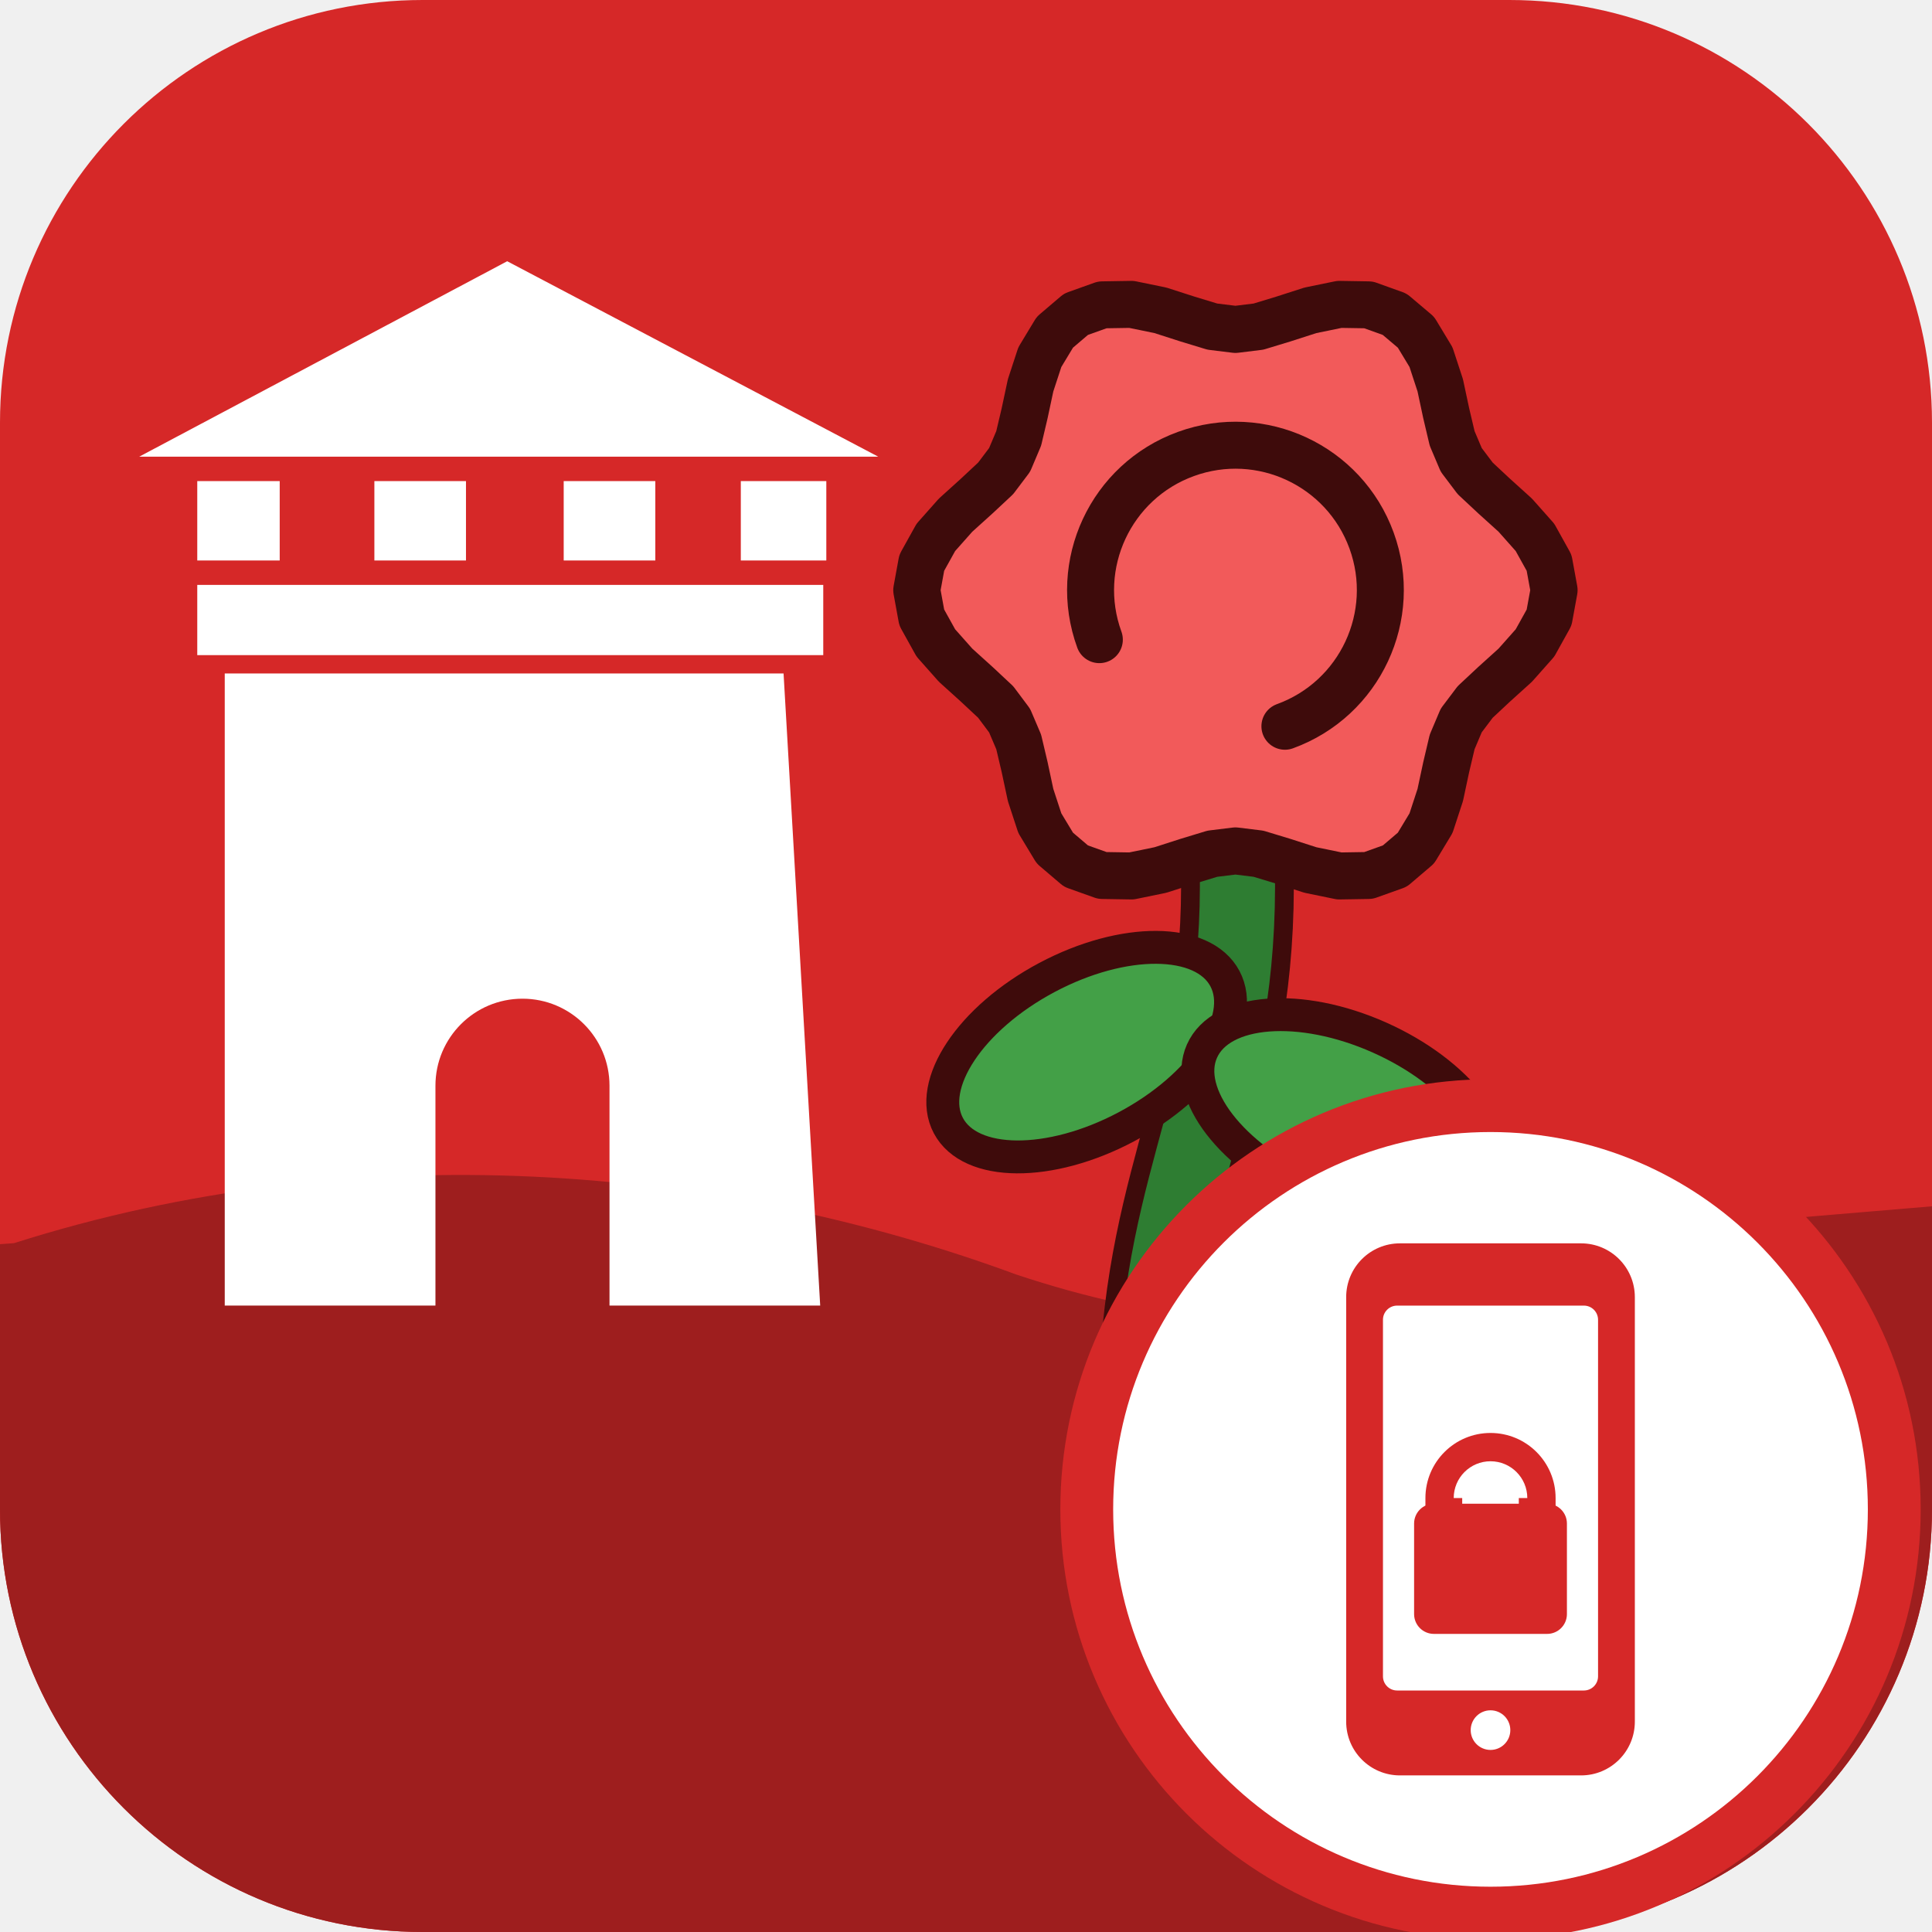
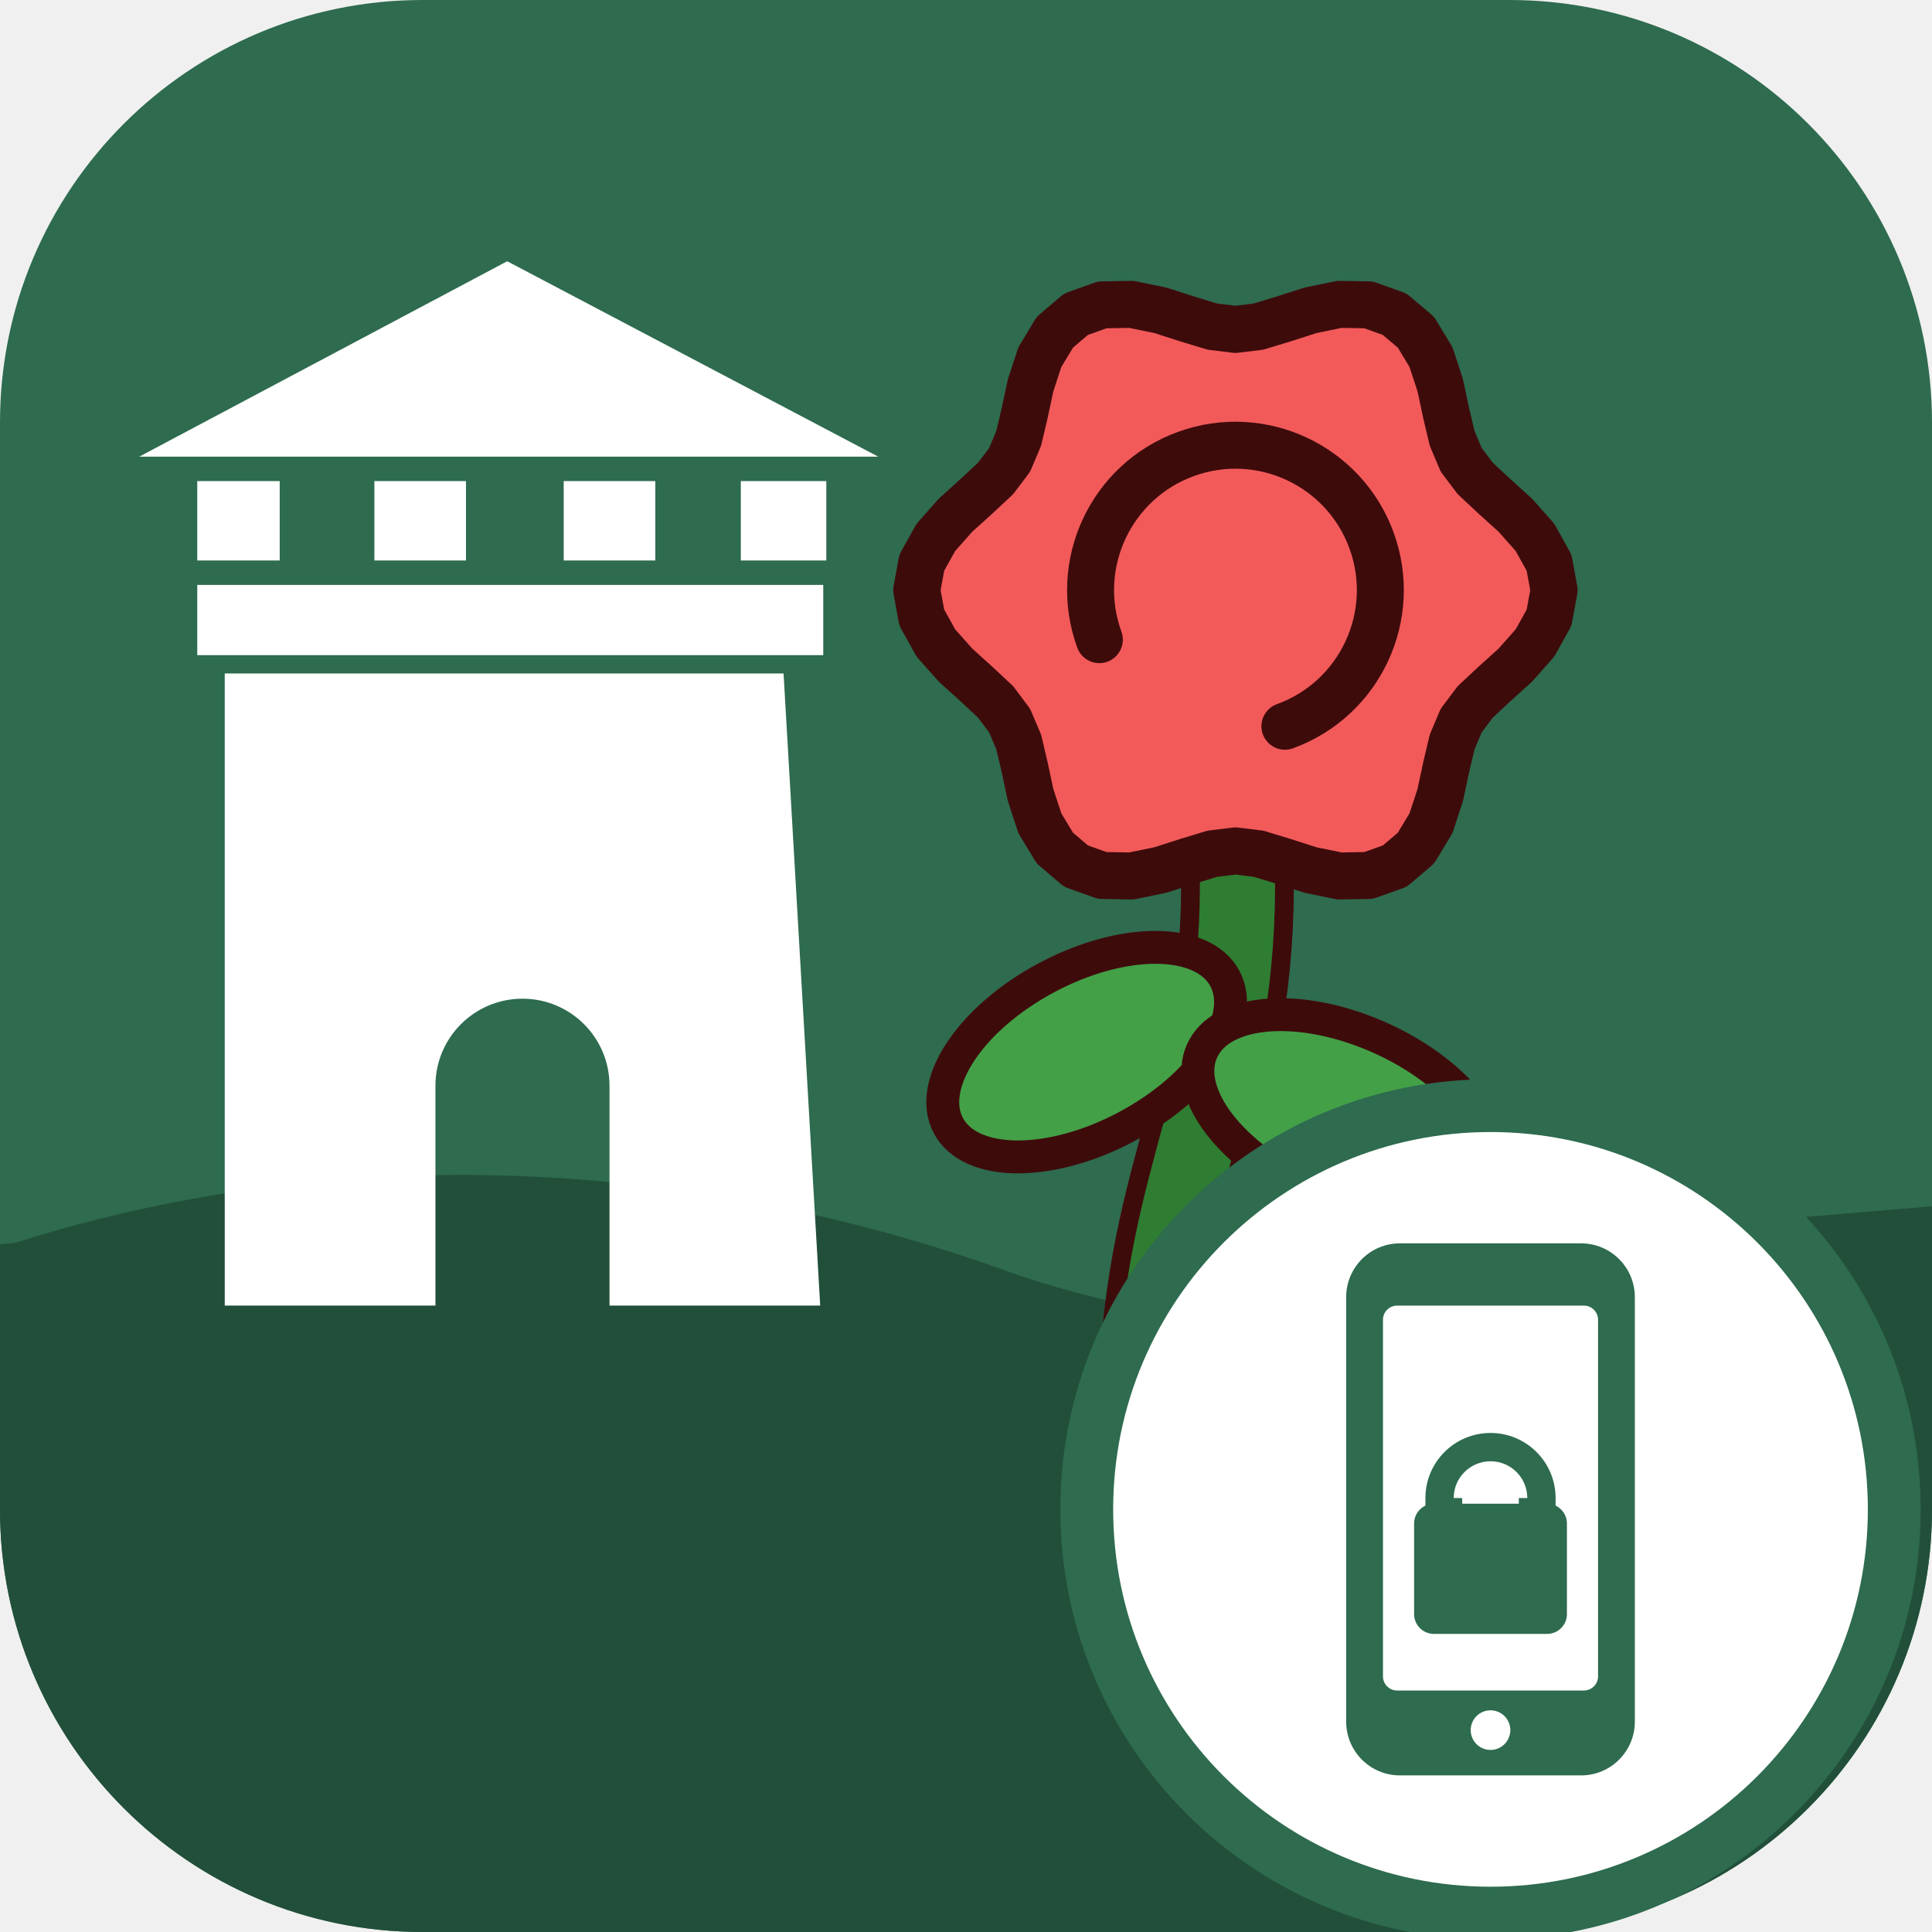
<svg xmlns="http://www.w3.org/2000/svg" viewBox="0 0 1024 1024" width="1024" height="1024">
  <defs>
    <clipPath id="feld">
      <rect width="1024" height="1024" rx="224" />
    </clipPath>
  </defs>
  <g clip-path="url(#feld)">
-     <rect width="1024" height="1024" fill="#D62828" />
+     <rect width="1024" height="1024" fill="#2E6B4F" />
    <g transform="translate(24 14) scale(0.83)">
-       <path fill="#9E1E1E" d="M-300 797 L-20 777 C 200 707 430 727 620 797 C 800 857 920 817 1044 767 L1400 737 V1400 H-300 Z" />
+       <path fill="#224F3A" d="M-300 797 L-20 777 C 200 707 430 727 620 797 C 800 857 920 817 1044 767 L1400 737 V1400 H-300 Z" />
      <g transform="translate(24.9 116.8) scale(1.95)">
        <path fill="#FFFFFF" fill-rule="evenodd" d="M138.5 17L18 81H260Z M37 89H243V115H37Z M64 89V115H95V89Z M125 89V115H157V89Z M187 89V115H215V89Z M37 123H242V146H37Z M46 152H229L241 359H46Z M115 359V287A28.5 28.5 0 0 1 172 287V359Z" />
      </g>
      <path d="M760 508 C 770 665 720 715 710 845" fill="none" stroke="#3E0B0B" stroke-width="72" stroke-linecap="round" />
      <path d="M760 508 C 770 665 720 715 710 845" fill="none" stroke="#2E7D32" stroke-width="48" stroke-linecap="round" />
      <ellipse cx="665" cy="655" rx="100" ry="54" transform="rotate(-28 665 655)" fill="#43A047" stroke="#3E0B0B" stroke-width="21" />
      <ellipse cx="830" cy="695" rx="100" ry="54" transform="rotate(24 830 695)" fill="#43A047" stroke="#3E0B0B" stroke-width="21" />
      <path d="M963.5 360.0 L960.3 377.5 L951.3 393.7 L938.7 407.9 L925.2 420.1 L913.1 431.4 L904.2 443.2 L898.4 456.9 L894.6 473.0 L890.8 490.8 L884.9 508.8 L875.3 524.7 L861.8 536.2 L845.0 542.2 L826.4 542.5 L807.9 538.7 L790.5 533.1 L774.7 528.3 L760.0 526.5 L745.3 528.3 L729.5 533.1 L712.1 538.7 L693.6 542.5 L675.0 542.2 L658.2 536.2 L644.7 524.7 L635.1 508.8 L629.2 490.8 L625.4 473.0 L621.6 456.9 L615.8 443.3 L606.9 431.4 L594.8 420.1 L581.3 407.9 L568.7 393.7 L559.7 377.5 L556.5 360.0 L559.7 342.5 L568.7 326.3 L581.3 312.1 L594.8 299.9 L606.9 288.6 L615.8 276.8 L621.6 263.1 L625.4 247.0 L629.2 229.2 L635.1 211.2 L644.7 195.3 L658.2 183.8 L675.0 177.8 L693.6 177.5 L712.1 181.3 L729.5 186.9 L745.3 191.7 L760.0 193.5 L774.7 191.7 L790.5 186.9 L807.9 181.3 L826.4 177.5 L845.0 177.8 L861.7 183.8 L875.3 195.3 L884.9 211.2 L890.8 229.2 L894.6 247.0 L898.4 263.1 L904.2 276.8 L913.1 288.6 L925.2 299.9 L938.7 312.1 L951.3 326.3 L960.3 342.5 L963.5 360.0Z" fill="#F25A5A" stroke="#3E0B0B" stroke-width="30" stroke-linejoin="round" />
      <path d="M673.1 391.6 A92.5 92.5 0 1 1 791.6 446.9" fill="none" stroke="#3E0B0B" stroke-width="30" stroke-linecap="round" />
    </g>
  </g>
-   <circle cx="790" cy="800" r="228" fill="#D62828" />
+   <circle cx="790" cy="800" r="228" fill="#2E6B4F" />
  <circle cx="790" cy="800" r="200" fill="#FFFFFF" />
-   <g transform="translate(640.0 650.0) scale(0.75)" fill="#D62828">
+   <g transform="translate(640.0 650.0) scale(0.75)" fill="#2E6B4F">
    <path fill-rule="evenodd" d="M136 12 H264 A38 38 0 0 1 302 50 V350 A38 38 0 0 1 264 388 H136 A38 38 0 0 1 98 350 V50 A38 38 0 0 1 136 12 Z M134 56 H266 A10 10 0 0 1 276 66 V318 A10 10 0 0 1 266 328 H134 A10 10 0 0 1 124 318 V66 A10 10 0 0 1 134 56 Z M186 356 A14 14 0 1 1 214 356 A14 14 0 1 1 186 356 Z" />
    <path d="M154.0 192.0 A46 46 0 0 1 246.0 192.0 L226.0 192.0 A26 26 0 0 0 174.0 192.0 Z M154 192 H180 V206 H154 Z M220 192 H246 V206 H220 Z" />
    <path d="M160 196 H240 A14 14 0 0 1 254 210 V274 A14 14 0 0 1 240 288 H160 A14 14 0 0 1 146 274 V210 A14 14 0 0 1 160 196 Z" />
  </g>
</svg>
